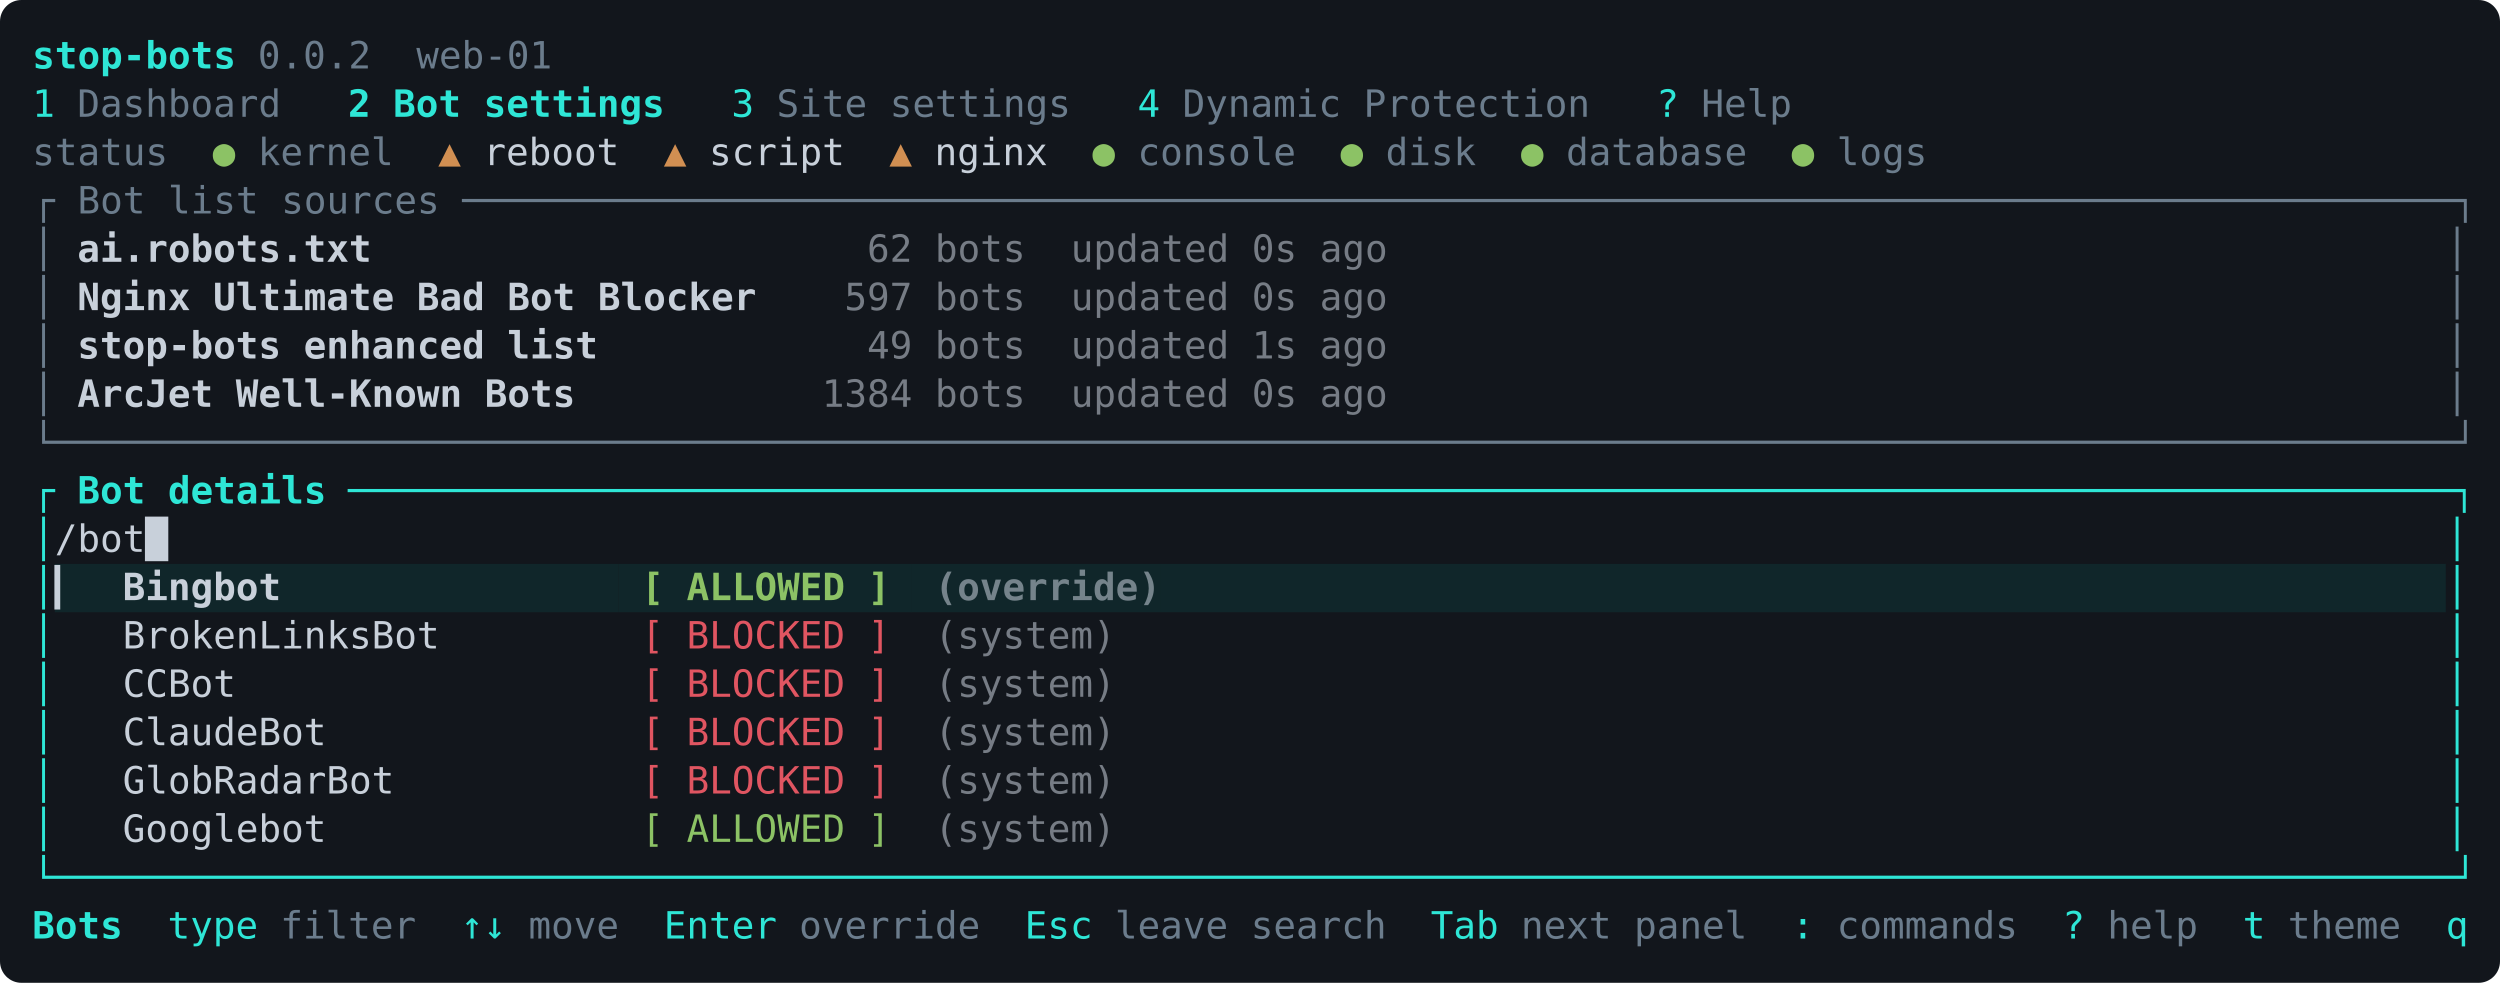
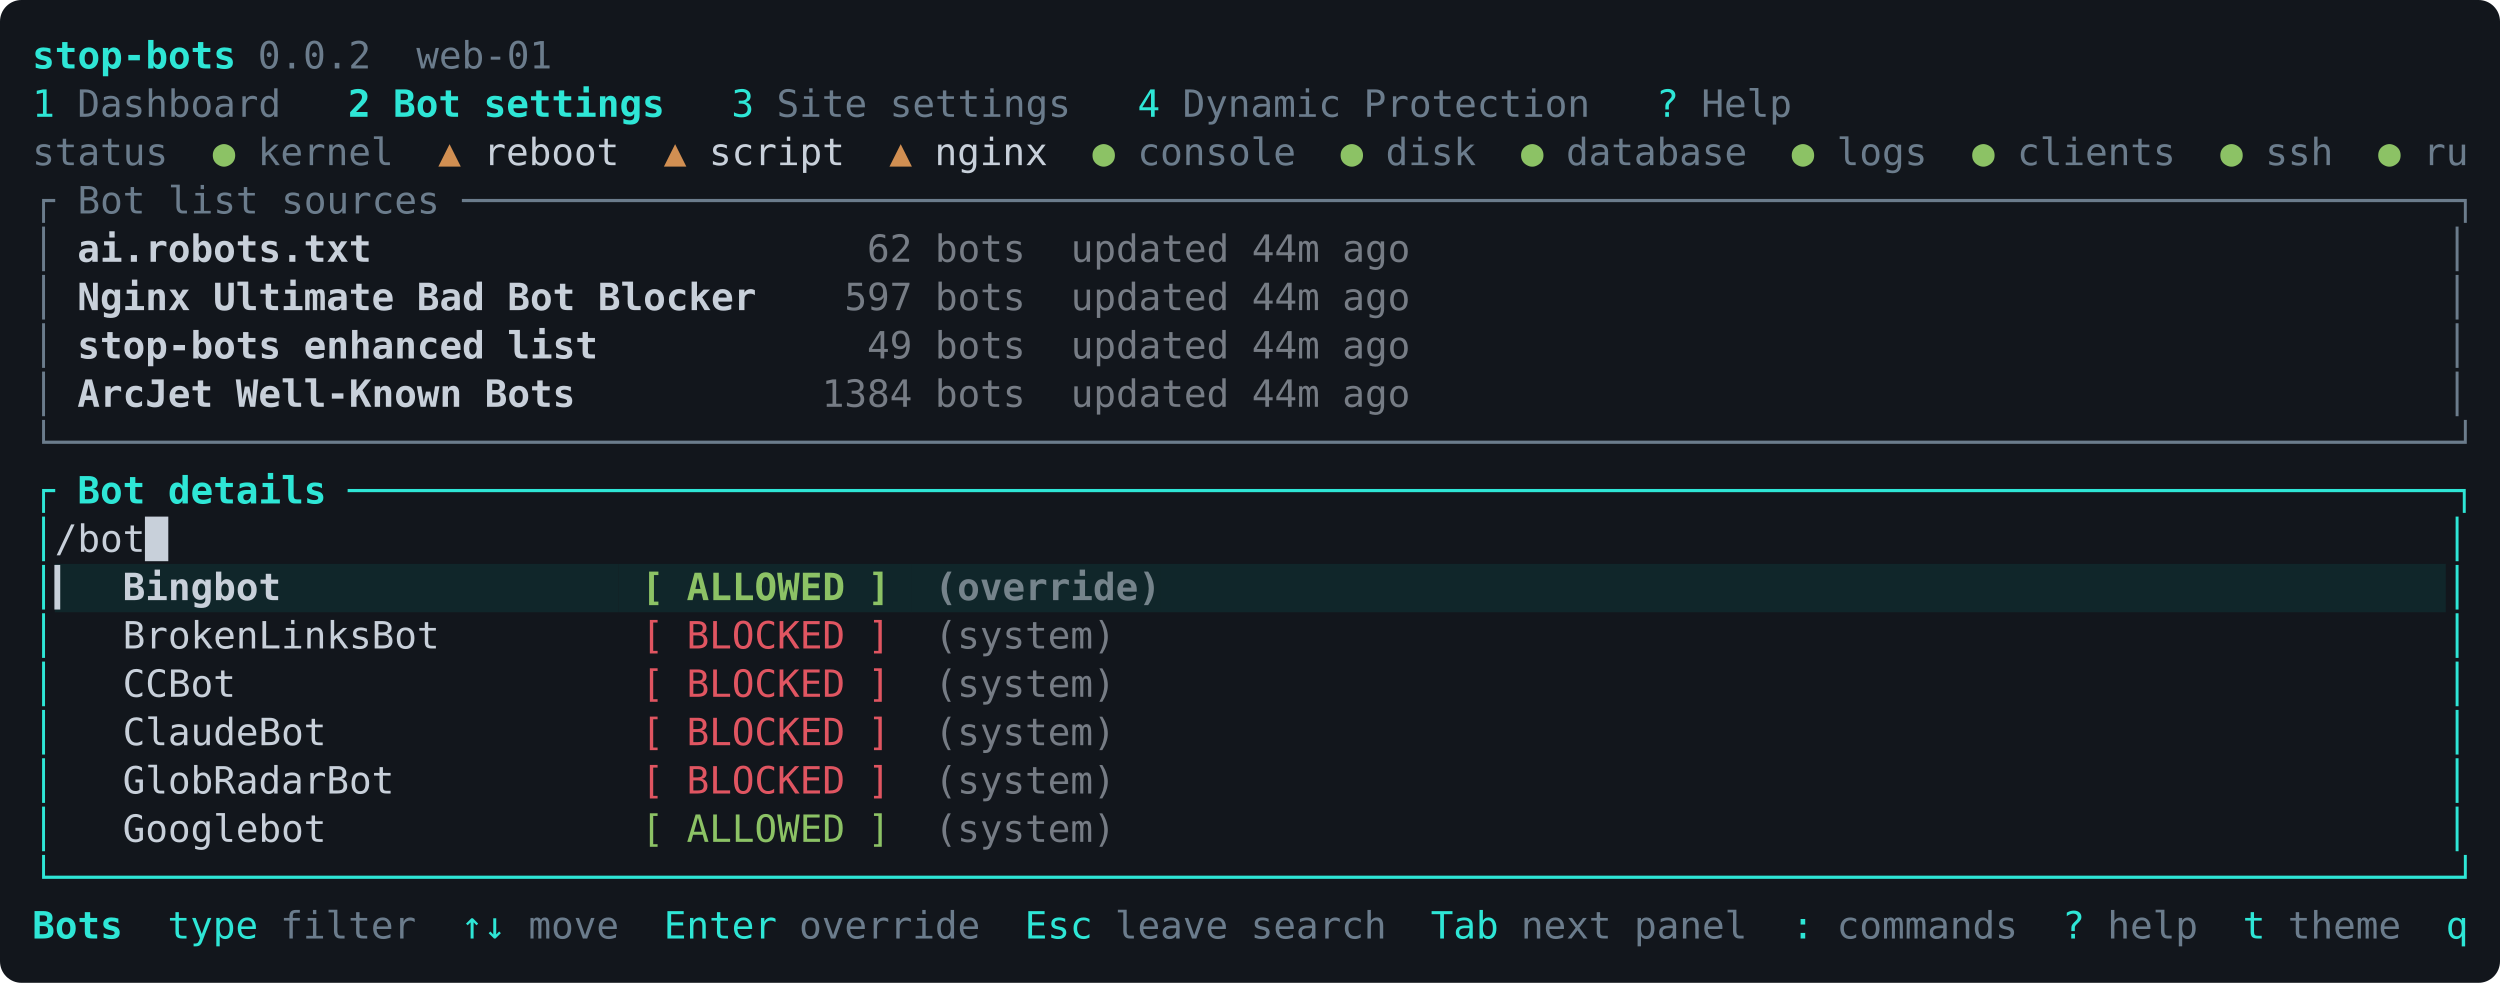
<svg xmlns="http://www.w3.org/2000/svg" viewBox="0 0 931 366" width="931" height="366" font-family="ui-monospace,SFMono-Regular,Menlo,Consolas,'DejaVu Sans Mono',monospace" font-size="14">
  <rect width="100%" height="100%" rx="8" fill="#12161c" />
  <rect x="20.4" y="210.0" width="210.0" height="18.0" fill="#10262a" />
  <rect x="230.4" y="210.0" width="109.2" height="18.0" fill="#10262a" />
  <rect x="339.6" y="210.0" width="92.4" height="18.0" fill="#10262a" />
  <rect x="432.0" y="210.0" width="478.8" height="18.0" fill="#10262a" />
  <text x="12.0" y="25.5" fill="#2ee6d6" textLength="75.6" lengthAdjust="spacingAndGlyphs" xml:space="preserve" font-weight="bold">stop-bots</text>
  <text x="87.6" y="25.5" fill="#6b7c8c" textLength="117.6" lengthAdjust="spacingAndGlyphs" xml:space="preserve"> 0.0.2  web-01</text>
  <text x="12.0" y="43.5" fill="#2ee6d6" textLength="8.4" lengthAdjust="spacingAndGlyphs" xml:space="preserve">1</text>
  <text x="28.8" y="43.5" fill="#6b7c8c" textLength="75.6" lengthAdjust="spacingAndGlyphs" xml:space="preserve">Dashboard</text>
  <text x="129.6" y="43.5" fill="#2ee6d6" textLength="8.4" lengthAdjust="spacingAndGlyphs" xml:space="preserve" font-weight="bold">2</text>
  <text x="146.4" y="43.5" fill="#2ee6d6" textLength="100.8" lengthAdjust="spacingAndGlyphs" xml:space="preserve" font-weight="bold">Bot settings</text>
  <text x="272.4" y="43.5" fill="#2ee6d6" textLength="8.4" lengthAdjust="spacingAndGlyphs" xml:space="preserve">3</text>
  <text x="289.2" y="43.5" fill="#6b7c8c" textLength="109.2" lengthAdjust="spacingAndGlyphs" xml:space="preserve">Site settings</text>
  <text x="423.6" y="43.5" fill="#2ee6d6" textLength="8.4" lengthAdjust="spacingAndGlyphs" xml:space="preserve">4</text>
  <text x="440.4" y="43.5" fill="#6b7c8c" textLength="151.2" lengthAdjust="spacingAndGlyphs" xml:space="preserve">Dynamic Protection</text>
  <text x="616.8" y="43.5" fill="#2ee6d6" textLength="8.4" lengthAdjust="spacingAndGlyphs" xml:space="preserve">?</text>
  <text x="633.6" y="43.5" fill="#6b7c8c" textLength="33.6" lengthAdjust="spacingAndGlyphs" xml:space="preserve">Help</text>
  <text x="12.0" y="61.5" fill="#6b7c8c" textLength="50.4" lengthAdjust="spacingAndGlyphs" xml:space="preserve">status</text>
  <text x="79.2" y="61.5" fill="#8cc265" textLength="8.4" lengthAdjust="spacingAndGlyphs" xml:space="preserve">●</text>
  <text x="96.0" y="61.5" fill="#6b7c8c" textLength="50.4" lengthAdjust="spacingAndGlyphs" xml:space="preserve">kernel</text>
  <text x="163.2" y="61.5" fill="#d18f52" textLength="8.4" lengthAdjust="spacingAndGlyphs" xml:space="preserve">▲</text>
  <text x="171.6" y="61.5" fill="#c8d0da" textLength="75.6" lengthAdjust="spacingAndGlyphs" xml:space="preserve"> reboot  </text>
  <text x="247.2" y="61.5" fill="#d18f52" textLength="8.4" lengthAdjust="spacingAndGlyphs" xml:space="preserve">▲</text>
  <text x="255.6" y="61.5" fill="#c8d0da" textLength="75.6" lengthAdjust="spacingAndGlyphs" xml:space="preserve"> script  </text>
  <text x="331.2" y="61.5" fill="#d18f52" textLength="8.4" lengthAdjust="spacingAndGlyphs" xml:space="preserve">▲</text>
  <text x="339.6" y="61.5" fill="#c8d0da" textLength="67.2" lengthAdjust="spacingAndGlyphs" xml:space="preserve"> nginx  </text>
  <text x="406.8" y="61.5" fill="#8cc265" textLength="8.4" lengthAdjust="spacingAndGlyphs" xml:space="preserve">●</text>
  <text x="423.6" y="61.5" fill="#6b7c8c" textLength="58.8" lengthAdjust="spacingAndGlyphs" xml:space="preserve">console</text>
  <text x="499.2" y="61.5" fill="#8cc265" textLength="8.4" lengthAdjust="spacingAndGlyphs" xml:space="preserve">●</text>
  <text x="516.0" y="61.5" fill="#6b7c8c" textLength="33.6" lengthAdjust="spacingAndGlyphs" xml:space="preserve">disk</text>
  <text x="566.4" y="61.5" fill="#8cc265" textLength="8.4" lengthAdjust="spacingAndGlyphs" xml:space="preserve">●</text>
  <text x="583.2" y="61.5" fill="#6b7c8c" textLength="67.2" lengthAdjust="spacingAndGlyphs" xml:space="preserve">database</text>
  <text x="667.2" y="61.5" fill="#8cc265" textLength="8.4" lengthAdjust="spacingAndGlyphs" xml:space="preserve">●</text>
  <text x="684.0" y="61.5" fill="#6b7c8c" textLength="33.6" lengthAdjust="spacingAndGlyphs" xml:space="preserve">logs</text>
+   <text x="734.4" y="61.5" fill="#8cc265" textLength="8.4" lengthAdjust="spacingAndGlyphs" xml:space="preserve">●</text>
+   <text x="751.2" y="61.5" fill="#6b7c8c" textLength="58.8" lengthAdjust="spacingAndGlyphs" xml:space="preserve">clients</text>
+   <text x="826.8" y="61.5" fill="#8cc265" textLength="8.4" lengthAdjust="spacingAndGlyphs" xml:space="preserve">●</text>
+   <text x="843.6" y="61.5" fill="#6b7c8c" textLength="25.2" lengthAdjust="spacingAndGlyphs" xml:space="preserve">ssh</text>
+   <text x="885.6" y="61.5" fill="#8cc265" textLength="8.4" lengthAdjust="spacingAndGlyphs" xml:space="preserve">●</text>
+   <text x="902.4" y="61.5" fill="#6b7c8c" textLength="16.8" lengthAdjust="spacingAndGlyphs" xml:space="preserve">ru</text>
  <text x="12.0" y="79.5" fill="#6b7c8c" textLength="907.2" lengthAdjust="spacingAndGlyphs" xml:space="preserve">┌ Bot list sources ────────────────────────────────────────────────────────────────────────────────────────┐</text>
  <text x="12.0" y="97.5" fill="#6b7c8c" textLength="8.4" lengthAdjust="spacingAndGlyphs" xml:space="preserve">│</text>
  <text x="28.8" y="97.5" fill="#c8d0da" textLength="268.8" lengthAdjust="spacingAndGlyphs" xml:space="preserve" font-weight="bold">ai.robots.txt                   </text>
-   <text x="297.6" y="97.5" fill="#c8d0da" textLength="218.4" lengthAdjust="spacingAndGlyphs" xml:space="preserve" opacity="0.55">   62 bots  updated 0s ago</text>
+   <text x="297.6" y="97.5" fill="#c8d0da" textLength="226.8" lengthAdjust="spacingAndGlyphs" xml:space="preserve" opacity="0.55">   62 bots  updated 44m ago</text>
  <text x="910.8" y="97.5" fill="#6b7c8c" textLength="8.4" lengthAdjust="spacingAndGlyphs" xml:space="preserve">│</text>
  <text x="12.0" y="115.5" fill="#6b7c8c" textLength="8.4" lengthAdjust="spacingAndGlyphs" xml:space="preserve">│</text>
  <text x="28.8" y="115.5" fill="#c8d0da" textLength="268.8" lengthAdjust="spacingAndGlyphs" xml:space="preserve" font-weight="bold">Nginx Ultimate Bad Bot Blocker  </text>
-   <text x="297.6" y="115.5" fill="#c8d0da" textLength="218.4" lengthAdjust="spacingAndGlyphs" xml:space="preserve" opacity="0.55">  597 bots  updated 0s ago</text>
+   <text x="297.6" y="115.5" fill="#c8d0da" textLength="226.8" lengthAdjust="spacingAndGlyphs" xml:space="preserve" opacity="0.55">  597 bots  updated 44m ago</text>
  <text x="910.8" y="115.5" fill="#6b7c8c" textLength="8.4" lengthAdjust="spacingAndGlyphs" xml:space="preserve">│</text>
  <text x="12.0" y="133.5" fill="#6b7c8c" textLength="8.4" lengthAdjust="spacingAndGlyphs" xml:space="preserve">│</text>
  <text x="28.8" y="133.5" fill="#c8d0da" textLength="268.8" lengthAdjust="spacingAndGlyphs" xml:space="preserve" font-weight="bold">stop-bots enhanced list         </text>
-   <text x="297.6" y="133.5" fill="#c8d0da" textLength="218.4" lengthAdjust="spacingAndGlyphs" xml:space="preserve" opacity="0.55">   49 bots  updated 1s ago</text>
+   <text x="297.6" y="133.5" fill="#c8d0da" textLength="226.8" lengthAdjust="spacingAndGlyphs" xml:space="preserve" opacity="0.55">   49 bots  updated 44m ago</text>
  <text x="910.8" y="133.5" fill="#6b7c8c" textLength="8.4" lengthAdjust="spacingAndGlyphs" xml:space="preserve">│</text>
  <text x="12.0" y="151.5" fill="#6b7c8c" textLength="8.4" lengthAdjust="spacingAndGlyphs" xml:space="preserve">│</text>
  <text x="28.8" y="151.5" fill="#c8d0da" textLength="268.8" lengthAdjust="spacingAndGlyphs" xml:space="preserve" font-weight="bold">ArcJet Well-Known Bots          </text>
-   <text x="297.6" y="151.5" fill="#c8d0da" textLength="218.4" lengthAdjust="spacingAndGlyphs" xml:space="preserve" opacity="0.55"> 1384 bots  updated 0s ago</text>
+   <text x="297.6" y="151.5" fill="#c8d0da" textLength="226.8" lengthAdjust="spacingAndGlyphs" xml:space="preserve" opacity="0.55"> 1384 bots  updated 44m ago</text>
  <text x="910.8" y="151.5" fill="#6b7c8c" textLength="8.4" lengthAdjust="spacingAndGlyphs" xml:space="preserve">│</text>
  <text x="12.0" y="169.5" fill="#6b7c8c" textLength="907.2" lengthAdjust="spacingAndGlyphs" xml:space="preserve">└──────────────────────────────────────────────────────────────────────────────────────────────────────────┘</text>
  <text x="12.0" y="187.5" fill="#2ee6d6" textLength="8.4" lengthAdjust="spacingAndGlyphs" xml:space="preserve">┌</text>
  <text x="20.4" y="187.5" fill="#2ee6d6" textLength="109.2" lengthAdjust="spacingAndGlyphs" xml:space="preserve" font-weight="bold"> Bot details </text>
  <text x="129.6" y="187.5" fill="#2ee6d6" textLength="789.6" lengthAdjust="spacingAndGlyphs" xml:space="preserve">─────────────────────────────────────────────────────────────────────────────────────────────┐</text>
  <text x="12.0" y="205.5" fill="#2ee6d6" textLength="8.4" lengthAdjust="spacingAndGlyphs" xml:space="preserve">│</text>
  <text x="20.4" y="205.5" fill="#c8d0da" textLength="890.4" lengthAdjust="spacingAndGlyphs" xml:space="preserve">/bot█                                                                                                     </text>
  <text x="910.8" y="205.5" fill="#2ee6d6" textLength="8.4" lengthAdjust="spacingAndGlyphs" xml:space="preserve">│</text>
  <text x="12.0" y="223.5" fill="#2ee6d6" textLength="8.4" lengthAdjust="spacingAndGlyphs" xml:space="preserve">│</text>
  <text x="20.4" y="223.5" fill="#c8d0da" textLength="210.0" lengthAdjust="spacingAndGlyphs" xml:space="preserve" font-weight="bold">▎  Bingbot               </text>
  <text x="230.4" y="223.5" fill="#8cc265" textLength="109.2" lengthAdjust="spacingAndGlyphs" xml:space="preserve" font-weight="bold"> [ ALLOWED ] </text>
  <text x="339.6" y="223.5" fill="#c8d0da" textLength="92.4" lengthAdjust="spacingAndGlyphs" xml:space="preserve" font-weight="bold" opacity="0.55"> (override)</text>
  <text x="910.8" y="223.5" fill="#2ee6d6" textLength="8.4" lengthAdjust="spacingAndGlyphs" xml:space="preserve">│</text>
  <text x="12.0" y="241.5" fill="#2ee6d6" textLength="8.4" lengthAdjust="spacingAndGlyphs" xml:space="preserve">│</text>
  <text x="20.4" y="241.5" fill="#c8d0da" textLength="210.0" lengthAdjust="spacingAndGlyphs" xml:space="preserve">   BrokenLinksBot        </text>
  <text x="230.4" y="241.5" fill="#e05561" textLength="109.2" lengthAdjust="spacingAndGlyphs" xml:space="preserve"> [ BLOCKED ] </text>
  <text x="339.6" y="241.5" fill="#c8d0da" textLength="75.6" lengthAdjust="spacingAndGlyphs" xml:space="preserve" opacity="0.55"> (system)</text>
  <text x="910.8" y="241.5" fill="#2ee6d6" textLength="8.4" lengthAdjust="spacingAndGlyphs" xml:space="preserve">│</text>
  <text x="12.0" y="259.5" fill="#2ee6d6" textLength="8.4" lengthAdjust="spacingAndGlyphs" xml:space="preserve">│</text>
  <text x="20.4" y="259.5" fill="#c8d0da" textLength="210.0" lengthAdjust="spacingAndGlyphs" xml:space="preserve">   CCBot                 </text>
  <text x="230.4" y="259.5" fill="#e05561" textLength="109.2" lengthAdjust="spacingAndGlyphs" xml:space="preserve"> [ BLOCKED ] </text>
  <text x="339.6" y="259.5" fill="#c8d0da" textLength="75.6" lengthAdjust="spacingAndGlyphs" xml:space="preserve" opacity="0.55"> (system)</text>
  <text x="910.8" y="259.5" fill="#2ee6d6" textLength="8.4" lengthAdjust="spacingAndGlyphs" xml:space="preserve">│</text>
  <text x="12.0" y="277.5" fill="#2ee6d6" textLength="8.4" lengthAdjust="spacingAndGlyphs" xml:space="preserve">│</text>
  <text x="20.4" y="277.5" fill="#c8d0da" textLength="210.0" lengthAdjust="spacingAndGlyphs" xml:space="preserve">   ClaudeBot             </text>
  <text x="230.4" y="277.5" fill="#e05561" textLength="109.2" lengthAdjust="spacingAndGlyphs" xml:space="preserve"> [ BLOCKED ] </text>
  <text x="339.6" y="277.5" fill="#c8d0da" textLength="75.6" lengthAdjust="spacingAndGlyphs" xml:space="preserve" opacity="0.55"> (system)</text>
  <text x="910.8" y="277.5" fill="#2ee6d6" textLength="8.4" lengthAdjust="spacingAndGlyphs" xml:space="preserve">│</text>
  <text x="12.0" y="295.5" fill="#2ee6d6" textLength="8.4" lengthAdjust="spacingAndGlyphs" xml:space="preserve">│</text>
  <text x="20.4" y="295.5" fill="#c8d0da" textLength="210.0" lengthAdjust="spacingAndGlyphs" xml:space="preserve">   GlobRadarBot          </text>
  <text x="230.4" y="295.5" fill="#e05561" textLength="109.2" lengthAdjust="spacingAndGlyphs" xml:space="preserve"> [ BLOCKED ] </text>
  <text x="339.6" y="295.5" fill="#c8d0da" textLength="75.6" lengthAdjust="spacingAndGlyphs" xml:space="preserve" opacity="0.55"> (system)</text>
  <text x="910.8" y="295.5" fill="#2ee6d6" textLength="8.4" lengthAdjust="spacingAndGlyphs" xml:space="preserve">│</text>
  <text x="12.0" y="313.5" fill="#2ee6d6" textLength="8.4" lengthAdjust="spacingAndGlyphs" xml:space="preserve">│</text>
  <text x="20.4" y="313.5" fill="#c8d0da" textLength="210.0" lengthAdjust="spacingAndGlyphs" xml:space="preserve">   Googlebot             </text>
  <text x="230.4" y="313.5" fill="#8cc265" textLength="109.2" lengthAdjust="spacingAndGlyphs" xml:space="preserve"> [ ALLOWED ] </text>
  <text x="339.6" y="313.5" fill="#c8d0da" textLength="75.6" lengthAdjust="spacingAndGlyphs" xml:space="preserve" opacity="0.55"> (system)</text>
  <text x="910.8" y="313.5" fill="#2ee6d6" textLength="8.4" lengthAdjust="spacingAndGlyphs" xml:space="preserve">│</text>
  <text x="12.0" y="331.5" fill="#2ee6d6" textLength="907.2" lengthAdjust="spacingAndGlyphs" xml:space="preserve">└──────────────────────────────────────────────────────────────────────────────────────────────────────────┘</text>
  <text x="12.0" y="349.5" fill="#2ee6d6" textLength="33.6" lengthAdjust="spacingAndGlyphs" xml:space="preserve" font-weight="bold">Bots</text>
  <text x="62.4" y="349.5" fill="#2ee6d6" textLength="33.6" lengthAdjust="spacingAndGlyphs" xml:space="preserve">type</text>
  <text x="104.4" y="349.5" fill="#6b7c8c" textLength="50.4" lengthAdjust="spacingAndGlyphs" xml:space="preserve">filter</text>
  <text x="171.6" y="349.5" fill="#2ee6d6" textLength="16.8" lengthAdjust="spacingAndGlyphs" xml:space="preserve">↑↓</text>
  <text x="196.8" y="349.5" fill="#6b7c8c" textLength="33.6" lengthAdjust="spacingAndGlyphs" xml:space="preserve">move</text>
  <text x="247.2" y="349.5" fill="#2ee6d6" textLength="42.0" lengthAdjust="spacingAndGlyphs" xml:space="preserve">Enter</text>
  <text x="297.6" y="349.5" fill="#6b7c8c" textLength="67.2" lengthAdjust="spacingAndGlyphs" xml:space="preserve">override</text>
  <text x="381.6" y="349.5" fill="#2ee6d6" textLength="25.2" lengthAdjust="spacingAndGlyphs" xml:space="preserve">Esc</text>
  <text x="415.2" y="349.5" fill="#6b7c8c" textLength="100.8" lengthAdjust="spacingAndGlyphs" xml:space="preserve">leave search</text>
  <text x="532.8" y="349.5" fill="#2ee6d6" textLength="25.2" lengthAdjust="spacingAndGlyphs" xml:space="preserve">Tab</text>
  <text x="566.4" y="349.5" fill="#6b7c8c" textLength="84.0" lengthAdjust="spacingAndGlyphs" xml:space="preserve">next panel</text>
  <text x="667.2" y="349.5" fill="#2ee6d6" textLength="8.4" lengthAdjust="spacingAndGlyphs" xml:space="preserve">:</text>
  <text x="684.0" y="349.5" fill="#6b7c8c" textLength="67.2" lengthAdjust="spacingAndGlyphs" xml:space="preserve">commands</text>
  <text x="768.0" y="349.5" fill="#2ee6d6" textLength="8.4" lengthAdjust="spacingAndGlyphs" xml:space="preserve">?</text>
  <text x="784.8" y="349.5" fill="#6b7c8c" textLength="33.6" lengthAdjust="spacingAndGlyphs" xml:space="preserve">help</text>
  <text x="835.2" y="349.5" fill="#2ee6d6" textLength="8.4" lengthAdjust="spacingAndGlyphs" xml:space="preserve">t</text>
  <text x="852.0" y="349.5" fill="#6b7c8c" textLength="42.0" lengthAdjust="spacingAndGlyphs" xml:space="preserve">theme</text>
  <text x="910.8" y="349.5" fill="#2ee6d6" textLength="8.4" lengthAdjust="spacingAndGlyphs" xml:space="preserve">q</text>
</svg>
